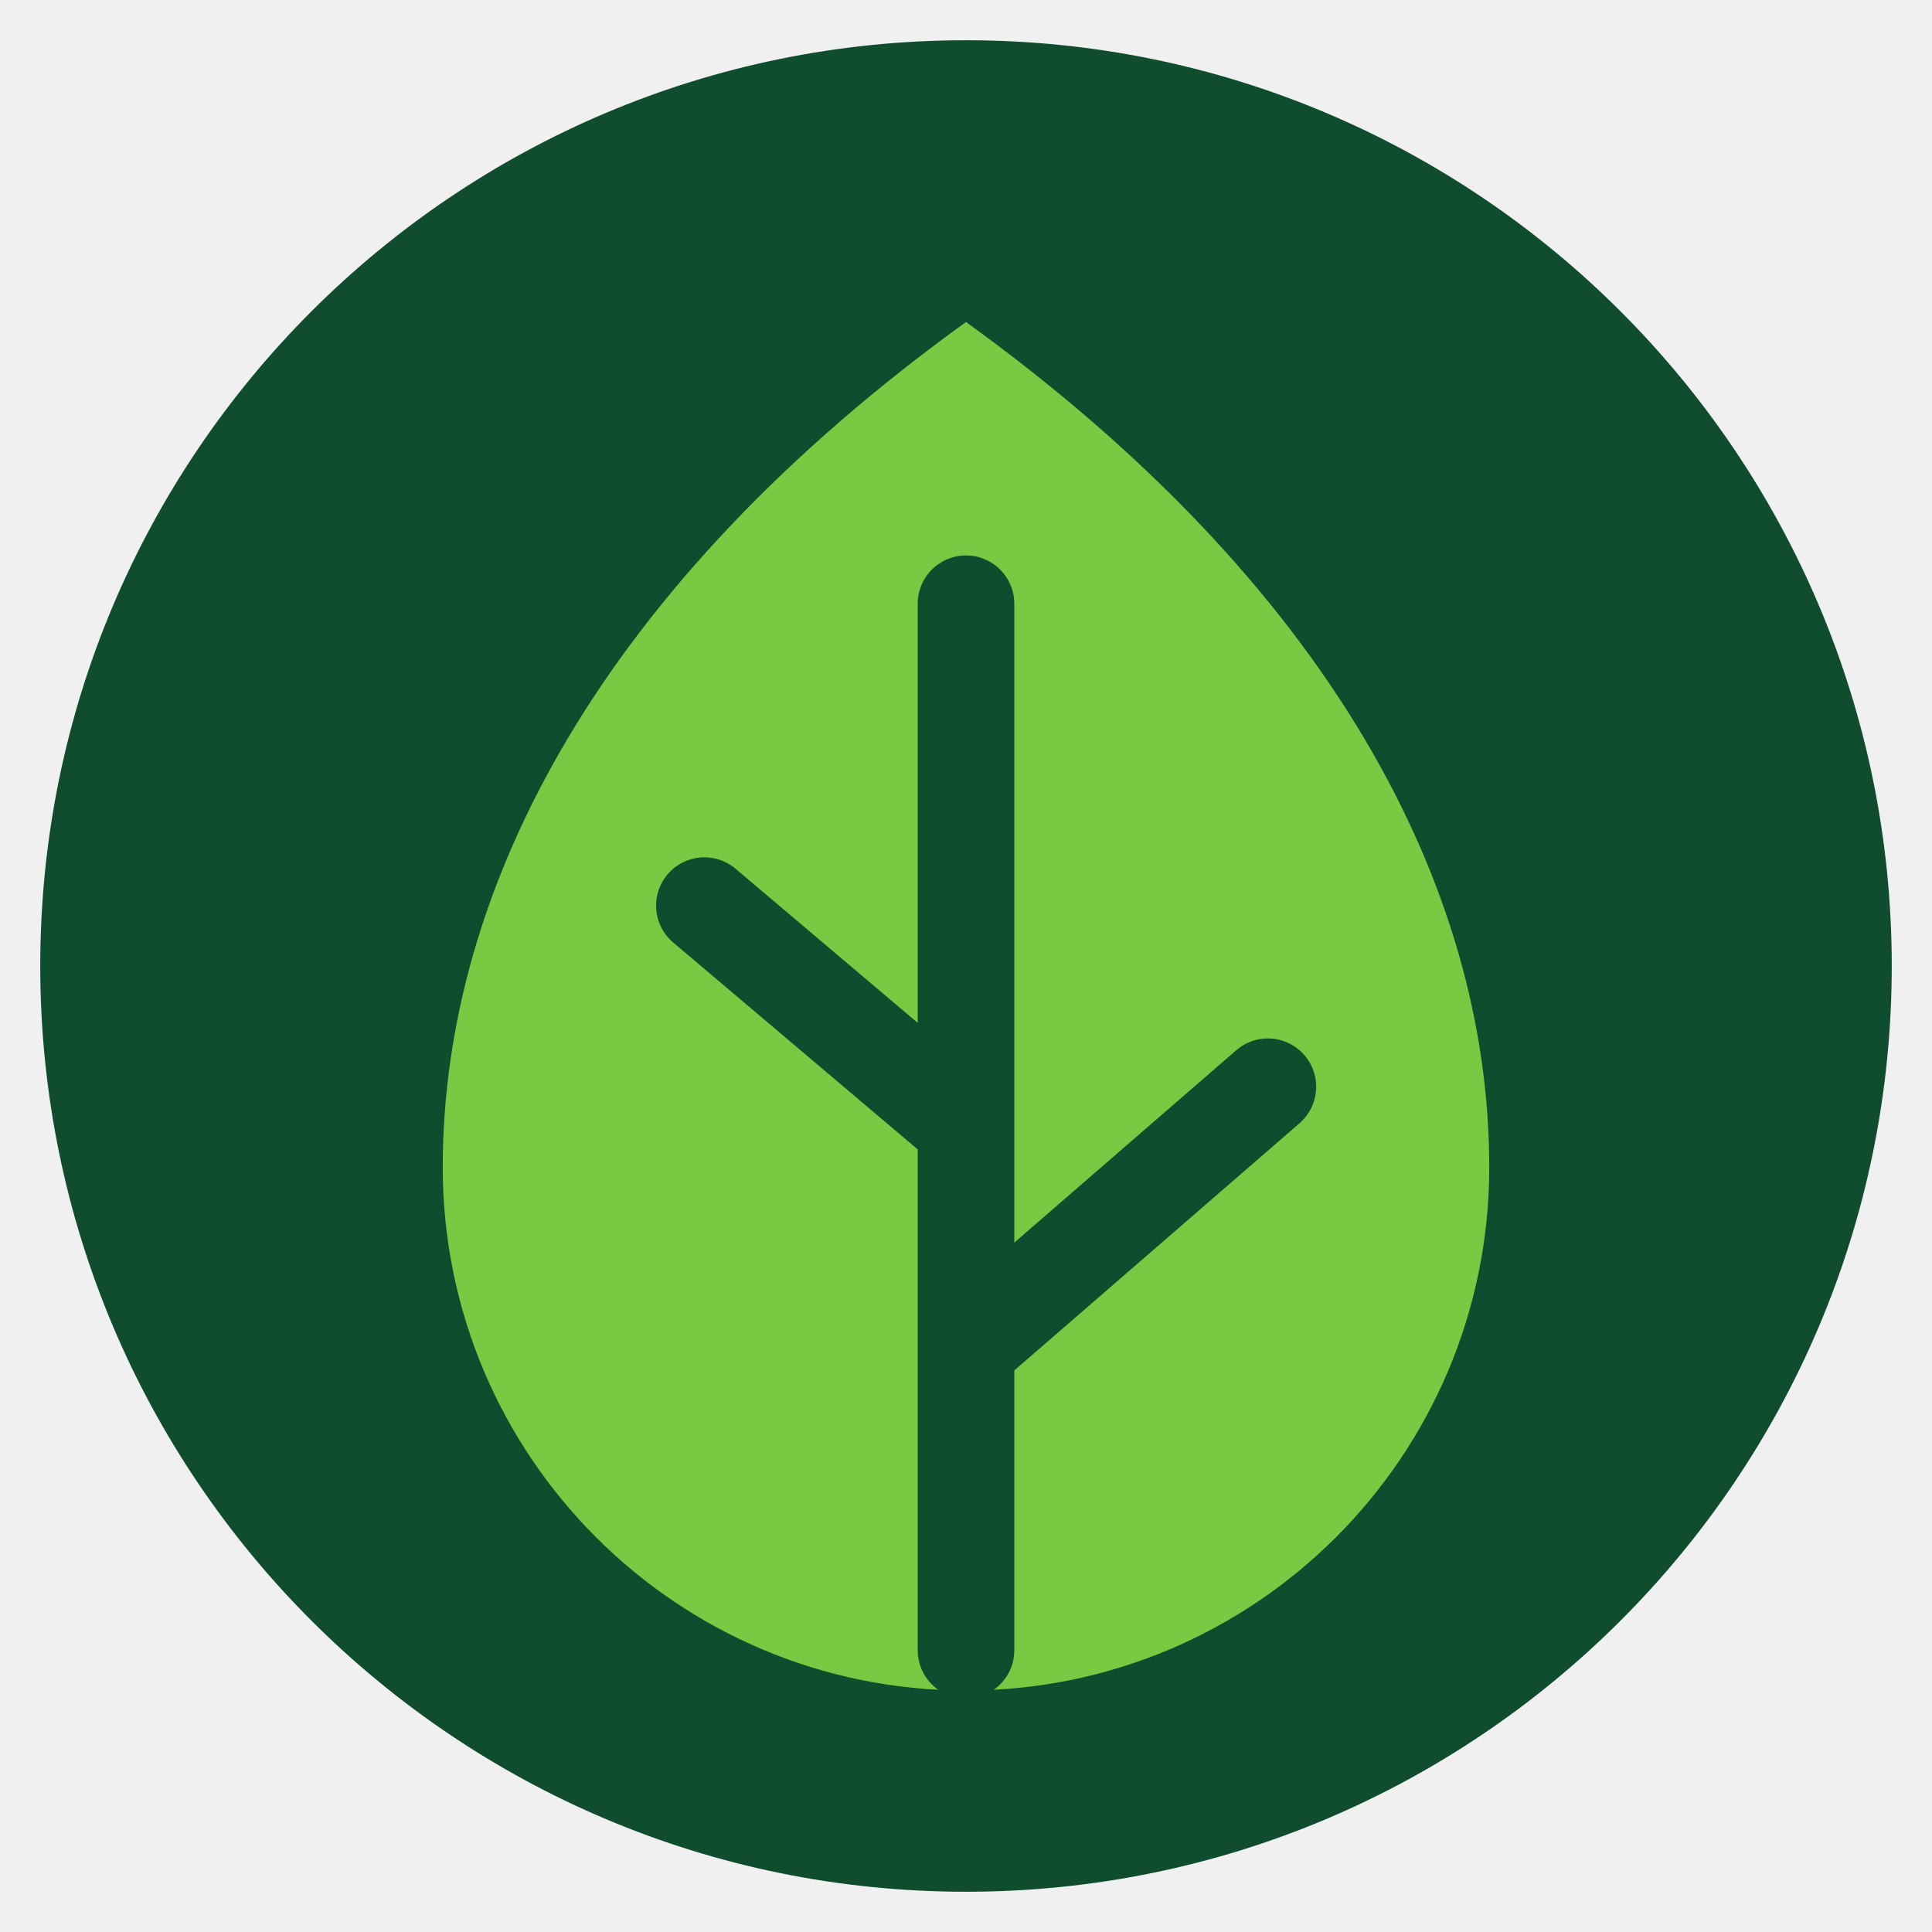
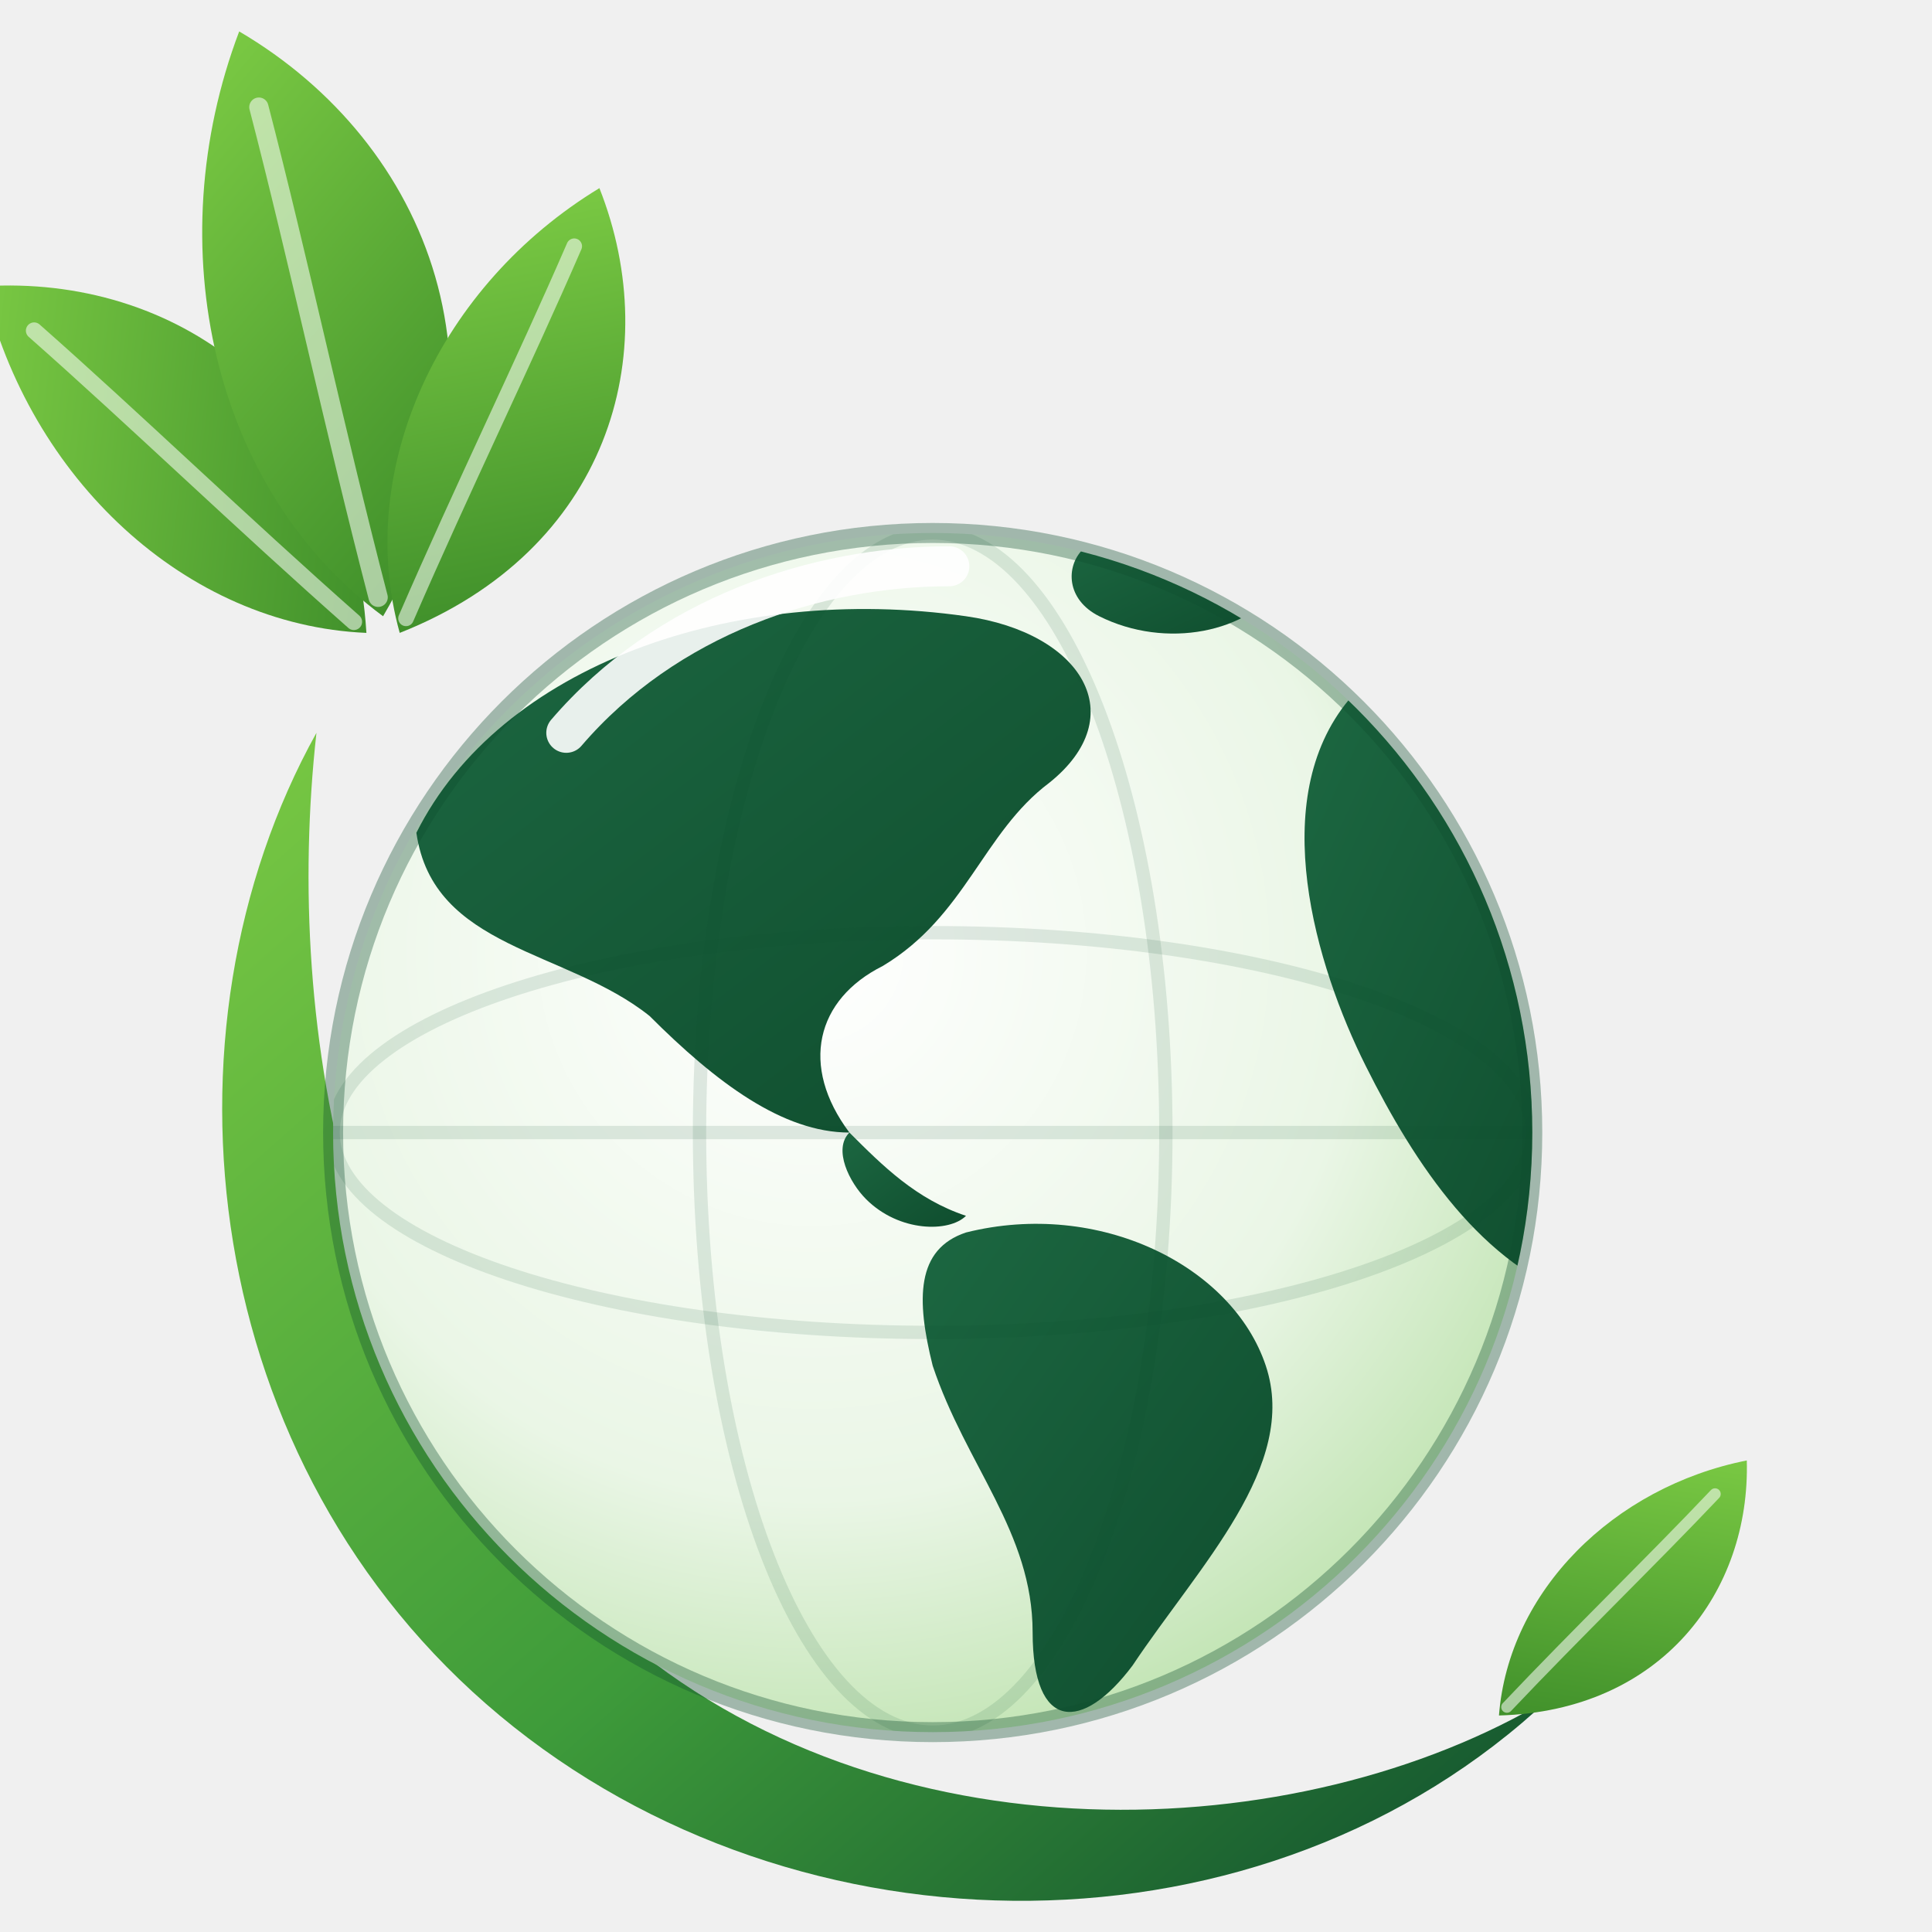
- <svg xmlns="http://www.w3.org/2000/svg" viewBox="0 0 48 48">
-   <circle cx="24" cy="24" r="23" fill="#0F4D2E" />
-   <path d="M24 8c-9 6.5-13 14-13 21a13 13 0 0 0 26 0c0-7-4-14.5-13-21Z" fill="#7AC943" />
-   <path d="M24 15v26M24 28l-6.5-5.5M24 33.5l7.5-6.5" stroke="#0F4D2E" stroke-width="2.4" stroke-linecap="round" fill="none" />
+ <svg xmlns="http://www.w3.org/2000/svg" viewBox="8 -4 116 116" width="116" height="116" role="img" aria-label="EARTH Engenharia">
+   <defs>
+     <radialGradient id="ko" cx="40%" cy="35%" r="70%">
+       <stop offset="0" stop-color="#FFFFFF" />
+       <stop offset=".65" stop-color="#EAF6E6" />
+       <stop offset="1" stop-color="#BFE3B0" />
+     </radialGradient>
+     <linearGradient id="kc" x1="0" y1="0" x2="1" y2="1">
+       <stop offset="0" stop-color="#1C6741" />
+       <stop offset="1" stop-color="#0F4D2E" />
+     </linearGradient>
+     <linearGradient id="kl" x1="0" y1="1" x2="1" y2="0">
+       <stop offset="0" stop-color="#3E8E2A" />
+       <stop offset="1" stop-color="#7AC943" />
+     </linearGradient>
+     <linearGradient id="ks" x1="0" y1="0" x2="1" y2="1">
+       <stop offset="0" stop-color="#7AC943" />
+       <stop offset=".55" stop-color="#3E9B3A" />
+       <stop offset="1" stop-color="#0F4D2E" />
+     </linearGradient>
+     <clipPath id="kg">
+       <circle cx="64" cy="64" r="36" />
+     </clipPath>
+   </defs>
+   <path d="M27 40C17 58 20 84 38 99C56 114 84 114 101 98C86 107 61 108 45 94C29 80 25 58 27 40Z" fill="url(#ks)" />
+   <circle cx="64" cy="64" r="36" fill="url(#ko)" />
+   <g clip-path="url(#kg)" fill="url(#kc)">
+     <path d="M33 46C38 36 52 31 66 33C73 34 76 39 71 43C67 46 66 51 61 54C57 56 56 60 59 64C55 64 51 61 47 57C42 53 34 53 33 46Z" />
+     <path d="M59 64C61 66 63 68 66 69C65 70 62 70 60 68C59 67 58 65 59 64Z" />
+     <path d="M66 70C74 68 82 72 84 78C86 84 80 90 76 96C73 100 70 100 70 94C70 88 66 84 64 78C63 74 63 71 66 70Z" />
+     <path d="M89 38C95 37 101 42 103 50L103 74C97 72 93 66 90 60C87 54 84 44 89 38Z" />
+     <path d="M73 29C78 27 84 28 85 31C83 34 78 35 74 33C72 32 72 30 73 29Z" />
+   </g>
+   <g clip-path="url(#kg)" fill="none" stroke="#0F4D2E" stroke-opacity=".12" stroke-width=".8">
+     <ellipse cx="64" cy="64" rx="36" ry="12" />
+     <ellipse cx="64" cy="64" rx="14" ry="36" />
+     <line x1="28" y1="64" x2="100" y2="64" />
+   </g>
+   <circle cx="64" cy="64" r="36" fill="none" stroke="#0F4D2E" stroke-opacity=".35" stroke-width="1.2" />
+   <path d="M42 40C48 33 57 30 65 30" stroke="#FFFFFF" stroke-opacity=".9" stroke-width="2.4" stroke-linecap="round" fill="none" />
+   <g transform="translate(30 34) rotate(-112) scale(0.9)">
+     <path d="M0 0C5-11 18-17 31-15C27-3 15 5 0 0Z" fill="url(#kl)" />
+     <path d="M1-.5C10-5 19-9 27-13" stroke="#FFFFFF" stroke-opacity=".55" stroke-width="1.1" fill="none" stroke-linecap="round" />
+   </g>
+   <g transform="translate(31 33) rotate(-78) scale(1.05)">
+     <path d="M0 0C5-11 18-17 31-15C27-3 15 5 0 0Z" fill="url(#kl)" />
+     <path d="M1-.5C10-5 19-9 27-13" stroke="#FFFFFF" stroke-opacity=".55" stroke-width="1.1" fill="none" stroke-linecap="round" />
+   </g>
+   <g transform="translate(32 34) rotate(-40) scale(0.85)">
+     <path d="M0 0C5-11 18-17 31-15C27-3 15 5 0 0Z" fill="url(#kl)" />
+     <path d="M1-.5C10-5 19-9 27-13" stroke="#FFFFFF" stroke-opacity=".55" stroke-width="1.1" fill="none" stroke-linecap="round" />
+   </g>
+   <g transform="translate(98 99) rotate(-20) scale(0.62)">
+     <path d="M0 0C5-11 18-17 31-15C27-3 15 5 0 0Z" fill="url(#kl)" />
+     <path d="M1-.5C10-5 19-9 27-13" stroke="#FFFFFF" stroke-opacity=".55" stroke-width="1.1" fill="none" stroke-linecap="round" />
+   </g>
</svg>
